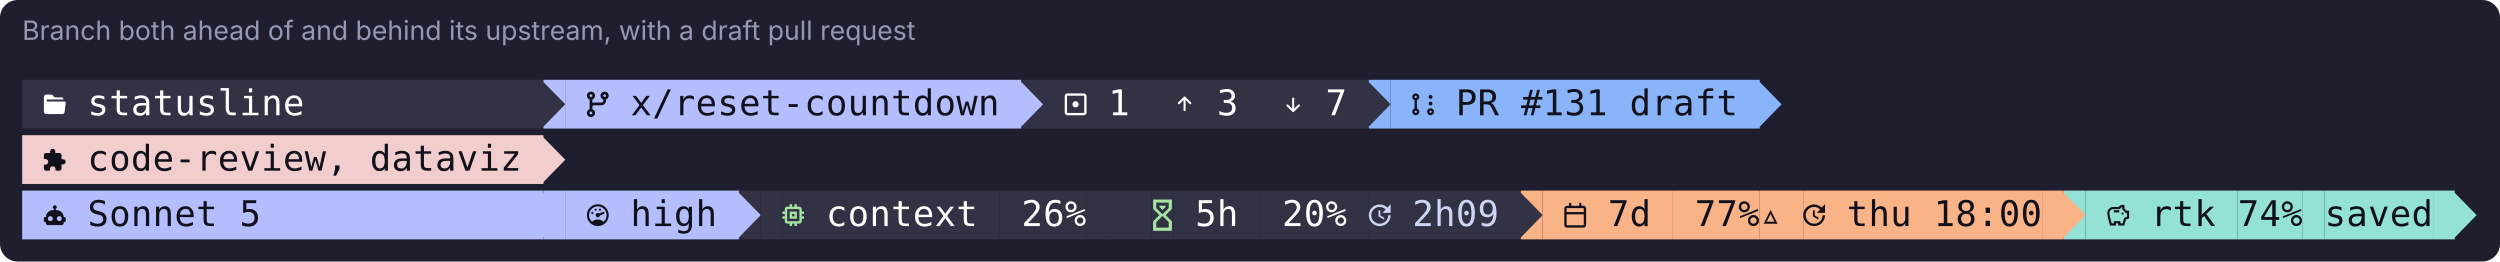
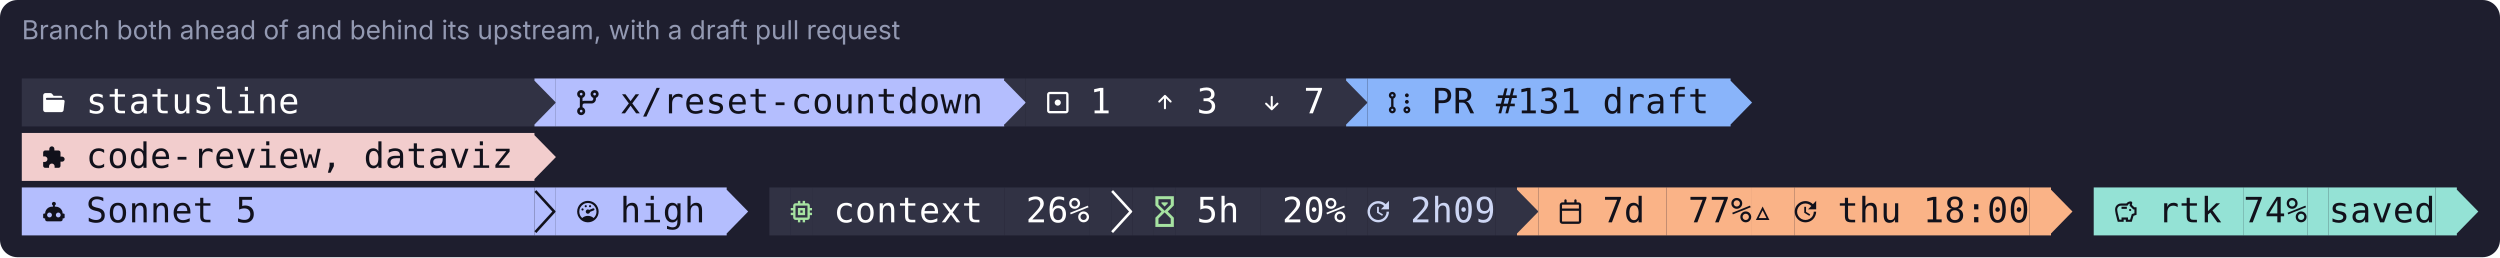
- <svg xmlns="http://www.w3.org/2000/svg" width="1128" height="118" viewBox="0 0 1128 118" role="img" aria-label="Branch both ahead of and behind its upstream, with a draft pull request">
-   <rect width="1128" height="118" rx="8" fill="#1e1e2e" />
+ <svg xmlns="http://www.w3.org/2000/svg" width="1147" height="118" viewBox="0 0 1147 118" role="img" aria-label="Branch both ahead of and behind its upstream, with a draft pull request">
+   <rect width="1147" height="118" rx="8" fill="#1e1e2e" />
  <text x="10" y="18" font-family="-apple-system,Segoe UI,system-ui,sans-serif" font-size="12" fill="#9399b2">Branch both ahead of and behind its upstream, with a draft pull request</text>
  <rect x="10.00" y="36" width="235.20" height="22" fill="rgb(49,50,68)" />
  <path d="M133 1134H400Q466 1134 507 1080L576 989Q582 981 591 981H991Q1022 981 1045 959Q1068 936 1067 905V867H210Q187 867 170.0 850.0Q153 833 153 810Q153 786 170.0 769.0Q187 752 210 752H1123Q1154 752 1177 730Q1200 707 1199 676Q1199 670 1199 667L1144 200Q1144 144 1105.0 105.0Q1066 66 1010 66H133Q78 66 39.0 105.0Q0 144 0 200V1000Q0 1056 39.0 1095.0Q78 1134 133 1134Z" fill="rgb(255,255,255)" transform="translate(19.80 52.00) scale(0.00821 -0.00821)" />
  <text x="44.30" y="52" text-anchor="middle" font-family="ui-monospace,SFMono-Regular,Menlo,Consolas,monospace" font-size="16" fill="rgb(255,255,255)">s</text>
  <text x="54.10" y="52" text-anchor="middle" font-family="ui-monospace,SFMono-Regular,Menlo,Consolas,monospace" font-size="16" fill="rgb(255,255,255)">t</text>
  <text x="63.90" y="52" text-anchor="middle" font-family="ui-monospace,SFMono-Regular,Menlo,Consolas,monospace" font-size="16" fill="rgb(255,255,255)">a</text>
  <text x="73.70" y="52" text-anchor="middle" font-family="ui-monospace,SFMono-Regular,Menlo,Consolas,monospace" font-size="16" fill="rgb(255,255,255)">t</text>
  <text x="83.50" y="52" text-anchor="middle" font-family="ui-monospace,SFMono-Regular,Menlo,Consolas,monospace" font-size="16" fill="rgb(255,255,255)">u</text>
  <text x="93.30" y="52" text-anchor="middle" font-family="ui-monospace,SFMono-Regular,Menlo,Consolas,monospace" font-size="16" fill="rgb(255,255,255)">s</text>
  <text x="103.10" y="52" text-anchor="middle" font-family="ui-monospace,SFMono-Regular,Menlo,Consolas,monospace" font-size="16" fill="rgb(255,255,255)">l</text>
  <text x="112.90" y="52" text-anchor="middle" font-family="ui-monospace,SFMono-Regular,Menlo,Consolas,monospace" font-size="16" fill="rgb(255,255,255)">i</text>
  <text x="122.70" y="52" text-anchor="middle" font-family="ui-monospace,SFMono-Regular,Menlo,Consolas,monospace" font-size="16" fill="rgb(255,255,255)">n</text>
  <text x="132.50" y="52" text-anchor="middle" font-family="ui-monospace,SFMono-Regular,Menlo,Consolas,monospace" font-size="16" fill="rgb(255,255,255)">e</text>
  <rect x="245.20" y="36" width="9.80" height="22" fill="rgb(180,190,254)" />
  <path d="M-72 1812H13L1200 602L13 -612H-72Z" fill="rgb(49,50,68)" transform="translate(245.20 52.00) scale(0.00821 -0.00821)" />
  <rect x="255.00" y="36" width="205.80" height="22" fill="rgb(180,190,254)" />
  <path d="M750 1076Q750 1168 816.0 1234.0Q882 1300 975.0 1300.0Q1068 1300 1134.0 1234.0Q1200 1168 1200 1076Q1200 1004 1158 944Q1116 886 1049 864V800Q1049 698 976 624Q903 550 800 550H400Q359 550 329 522Q299 492 300 450V338Q366 314 408.0 256.0Q450 198 450 126Q450 32 384.0 -34.0Q318 -100 225 -100Q132 -100 66 -34Q0 32 0 126Q0 198 42.0 256.0Q84 314 150 338V864Q84 888 42.0 946.0Q0 1004 0 1076Q0 1168 66.0 1234.0Q132 1300 225.0 1300.0Q318 1300 384.0 1234.0Q450 1168 450 1076Q450 1004 408.0 946.0Q366 888 300 864V680Q348 700 400 700H800Q841 700 871.0 730.0Q901 760 900 800V864Q834 888 792.0 946.0Q750 1004 750 1076ZM225 1000Q255 1000 277.0 1022.0Q299 1044 300 1076Q300 1106 278.0 1128.0Q256 1150 225.0 1150.0Q194 1150 172.0 1128.0Q150 1106 150.0 1075.0Q150 1044 172.0 1022.0Q194 1000 225 1000ZM975 1000Q1005 1000 1027.0 1022.0Q1049 1044 1049.0 1075.0Q1049 1106 1028 1128Q1006 1150 975.0 1150.0Q944 1150 922.0 1128.0Q900 1106 900.0 1075.0Q900 1044 922.0 1022.0Q944 1000 975 1000ZM225 50Q255 50 277 72Q299 94 300 126Q300 156 278.0 178.0Q256 200 225.0 200.0Q194 200 172.0 178.0Q150 156 150.0 125.0Q150 94 172.0 72.0Q194 50 225 50Z" fill="rgb(17,17,27)" transform="translate(264.80 52.00) scale(0.00821 -0.00821)" />
  <text x="289.30" y="52" text-anchor="middle" font-family="ui-monospace,SFMono-Regular,Menlo,Consolas,monospace" font-size="16" fill="rgb(17,17,27)">x</text>
  <text x="299.10" y="52" text-anchor="middle" font-family="ui-monospace,SFMono-Regular,Menlo,Consolas,monospace" font-size="16" fill="rgb(17,17,27)">/</text>
  <text x="308.90" y="52" text-anchor="middle" font-family="ui-monospace,SFMono-Regular,Menlo,Consolas,monospace" font-size="16" fill="rgb(17,17,27)">r</text>
  <text x="318.70" y="52" text-anchor="middle" font-family="ui-monospace,SFMono-Regular,Menlo,Consolas,monospace" font-size="16" fill="rgb(17,17,27)">e</text>
  <text x="328.50" y="52" text-anchor="middle" font-family="ui-monospace,SFMono-Regular,Menlo,Consolas,monospace" font-size="16" fill="rgb(17,17,27)">s</text>
  <text x="338.30" y="52" text-anchor="middle" font-family="ui-monospace,SFMono-Regular,Menlo,Consolas,monospace" font-size="16" fill="rgb(17,17,27)">e</text>
  <text x="348.10" y="52" text-anchor="middle" font-family="ui-monospace,SFMono-Regular,Menlo,Consolas,monospace" font-size="16" fill="rgb(17,17,27)">t</text>
  <text x="357.90" y="52" text-anchor="middle" font-family="ui-monospace,SFMono-Regular,Menlo,Consolas,monospace" font-size="16" fill="rgb(17,17,27)">-</text>
  <text x="367.70" y="52" text-anchor="middle" font-family="ui-monospace,SFMono-Regular,Menlo,Consolas,monospace" font-size="16" fill="rgb(17,17,27)">c</text>
  <text x="377.50" y="52" text-anchor="middle" font-family="ui-monospace,SFMono-Regular,Menlo,Consolas,monospace" font-size="16" fill="rgb(17,17,27)">o</text>
  <text x="387.30" y="52" text-anchor="middle" font-family="ui-monospace,SFMono-Regular,Menlo,Consolas,monospace" font-size="16" fill="rgb(17,17,27)">u</text>
  <text x="397.10" y="52" text-anchor="middle" font-family="ui-monospace,SFMono-Regular,Menlo,Consolas,monospace" font-size="16" fill="rgb(17,17,27)">n</text>
  <text x="406.90" y="52" text-anchor="middle" font-family="ui-monospace,SFMono-Regular,Menlo,Consolas,monospace" font-size="16" fill="rgb(17,17,27)">t</text>
  <text x="416.70" y="52" text-anchor="middle" font-family="ui-monospace,SFMono-Regular,Menlo,Consolas,monospace" font-size="16" fill="rgb(17,17,27)">d</text>
  <text x="426.50" y="52" text-anchor="middle" font-family="ui-monospace,SFMono-Regular,Menlo,Consolas,monospace" font-size="16" fill="rgb(17,17,27)">o</text>
  <text x="436.30" y="52" text-anchor="middle" font-family="ui-monospace,SFMono-Regular,Menlo,Consolas,monospace" font-size="16" fill="rgb(17,17,27)">w</text>
  <text x="446.10" y="52" text-anchor="middle" font-family="ui-monospace,SFMono-Regular,Menlo,Consolas,monospace" font-size="16" fill="rgb(17,17,27)">n</text>
  <rect x="460.80" y="36" width="9.80" height="22" fill="rgb(49,50,68)" />
  <path d="M-72 1812H13L1200 602L13 -612H-72Z" fill="rgb(180,190,254)" transform="translate(460.80 52.00) scale(0.00821 -0.00821)" />
  <rect x="470.60" y="36" width="147.00" height="22" fill="rgb(49,50,68)" />
  <path d="M1050 1200Q1112 1200 1156 1157Q1200 1113 1200 1050V150Q1200 87 1156 44Q1112 0 1050 0H150Q88 0 44.0 44.0Q0 88 0 150V1050Q0 1113 44.0 1157.0Q88 1201 150 1200ZM150 1072Q142 1072 134 1065Q128 1059 128 1050V150Q128 141 134.0 135.0Q140 129 150 129H1050Q1058 129 1066 135Q1070 141 1070 150V1050Q1070 1059 1066 1065Q1060 1071 1050 1072ZM600 429H596Q524 429 474.0 479.0Q424 529 424.0 600.0Q424 671 474.0 721.0Q524 771 596 771H600Q670 770 719.0 720.0Q768 670 768.0 600.0Q768 530 719.0 480.0Q670 430 600 429Z" fill="rgb(255,255,255)" transform="translate(480.40 52.00) scale(0.00821 -0.00821)" />
  <text x="504.90" y="52" text-anchor="middle" font-family="ui-monospace,SFMono-Regular,Menlo,Consolas,monospace" font-size="16" fill="rgb(255,255,255)">1</text>
  <path d="M260 616Q244 634 244 656Q244 680 260 696L580 1016Q596 1032 618 1032Q642 1032 658 1016L978 696Q992 680 992 658Q992 634 976 618Q960 602 936 602Q914 602 898 616L676 840V282Q676 258 658 242Q642 226 619.0 226.0Q596 226 580 242Q562 258 562 282V840L340 616Q324 600 300.0 600.0Q276 600 260 616Z" fill="rgb(255,255,255)" transform="translate(529.40 52.00) scale(0.00821 -0.00821)" />
  <text x="553.90" y="52" text-anchor="middle" font-family="ui-monospace,SFMono-Regular,Menlo,Consolas,monospace" font-size="16" fill="rgb(255,255,255)">3</text>
  <path d="M994 544Q994 520 978 504L658 186Q642 168 618 170Q596 170 580 186L260 504Q246 522 246 542Q246 566 262 582Q278 598 302 598Q324 598 340 584L562 362V920Q562 942 580 958Q596 976 618 976Q642 976 659.0 959.0Q676 942 676 920V362L898 584Q914 600 937.0 600.0Q960 600 977.0 583.0Q994 566 994 544Z" fill="rgb(255,255,255)" transform="translate(578.40 52.00) scale(0.00821 -0.00821)" />
  <text x="602.90" y="52" text-anchor="middle" font-family="ui-monospace,SFMono-Regular,Menlo,Consolas,monospace" font-size="16" fill="rgb(255,255,255)">7</text>
  <rect x="617.60" y="36" width="9.80" height="22" fill="rgb(137,180,250)" />
  <path d="M-72 1812H13L1200 602L13 -612H-72Z" fill="rgb(49,50,68)" transform="translate(617.60 52.00) scale(0.00821 -0.00821)" />
  <rect x="627.40" y="36" width="166.60" height="22" fill="rgb(137,180,250)" />
  <path d="M331 1144Q387 1087 387 1008Q387 946 351.0 896.0Q315 846 259 826V375Q315 355 351.0 305.0Q387 255 387 193Q387 114 330.0 57.0Q273 0 193 0Q115 0 58.0 57.0Q1 114 1 193Q1 255 37.0 305.0Q73 355 129 375V826Q73 846 37 896Q1 946 1 1007Q1 1086 57 1144Q115 1200 194.0 1200.0Q273 1200 331 1144ZM871 57Q815 114 815 193Q815 272 871 329Q929 386 1009 386Q1087 386 1144.0 329.0Q1201 272 1201 193Q1201 114 1145 57Q1087 0 1008.0 0.0Q929 0 871 57ZM193 943Q221 943 240.0 962.0Q259 981 259 1008Q259 1034 240.0 1053.0Q221 1072 194.0 1072.0Q167 1072 149 1053Q129 1035 129.0 1008.0Q129 981 148.0 962.0Q167 943 193 943ZM149 239Q129 220 129.0 193.0Q129 166 148.0 147.0Q167 128 193 129Q221 129 239 147Q259 166 259 193Q259 219 240.0 238.0Q221 257 194.0 257.0Q167 257 149 239ZM943 193Q943 166 962.0 147.0Q981 128 1009 129Q1035 129 1053 147Q1071 166 1071.0 193.0Q1071 220 1053 239Q1035 257 1008.0 257.0Q981 257 962.0 238.0Q943 219 943 193ZM1009 536Q965 536 933 567Q901 599 901.0 643.0Q901 687 933 719Q963 750 1009 750Q1053 750 1083 719Q1115 687 1115.0 643.0Q1115 599 1084.0 567.0Q1053 535 1009 536ZM933 932Q901 964 901.0 1008.0Q901 1052 932.0 1083.0Q963 1114 1009 1115Q1053 1115 1083 1083Q1115 1052 1115.0 1008.0Q1115 964 1084.0 932.0Q1053 900 1009.0 900.0Q965 900 933 932Z" fill="rgb(17,17,27)" transform="translate(637.20 52.00) scale(0.00821 -0.00821)" />
  <text x="661.70" y="52" text-anchor="middle" font-family="ui-monospace,SFMono-Regular,Menlo,Consolas,monospace" font-size="16" fill="rgb(17,17,27)">P</text>
  <text x="671.50" y="52" text-anchor="middle" font-family="ui-monospace,SFMono-Regular,Menlo,Consolas,monospace" font-size="16" fill="rgb(17,17,27)">R</text>
  <text x="691.10" y="52" text-anchor="middle" font-family="ui-monospace,SFMono-Regular,Menlo,Consolas,monospace" font-size="16" fill="rgb(17,17,27)">#</text>
  <text x="700.90" y="52" text-anchor="middle" font-family="ui-monospace,SFMono-Regular,Menlo,Consolas,monospace" font-size="16" fill="rgb(17,17,27)">1</text>
  <text x="710.70" y="52" text-anchor="middle" font-family="ui-monospace,SFMono-Regular,Menlo,Consolas,monospace" font-size="16" fill="rgb(17,17,27)">3</text>
  <text x="720.50" y="52" text-anchor="middle" font-family="ui-monospace,SFMono-Regular,Menlo,Consolas,monospace" font-size="16" fill="rgb(17,17,27)">1</text>
  <text x="740.10" y="52" text-anchor="middle" font-family="ui-monospace,SFMono-Regular,Menlo,Consolas,monospace" font-size="16" fill="rgb(17,17,27)">d</text>
  <text x="749.90" y="52" text-anchor="middle" font-family="ui-monospace,SFMono-Regular,Menlo,Consolas,monospace" font-size="16" fill="rgb(17,17,27)">r</text>
  <text x="759.70" y="52" text-anchor="middle" font-family="ui-monospace,SFMono-Regular,Menlo,Consolas,monospace" font-size="16" fill="rgb(17,17,27)">a</text>
  <text x="769.50" y="52" text-anchor="middle" font-family="ui-monospace,SFMono-Regular,Menlo,Consolas,monospace" font-size="16" fill="rgb(17,17,27)">f</text>
  <text x="779.30" y="52" text-anchor="middle" font-family="ui-monospace,SFMono-Regular,Menlo,Consolas,monospace" font-size="16" fill="rgb(17,17,27)">t</text>
  <path d="M-72 1812H13L1200 602L13 -612H-72Z" fill="rgb(137,180,250)" transform="translate(794.00 52.00) scale(0.00821 -0.00821)" />
  <rect x="10.00" y="61" width="235.20" height="22" fill="rgb(242,205,205)" />
  <path d="M1055 626H969V857Q969 903 935.5 936.5Q902 970 857 970H627V1056Q627 1115 585.5 1157.5Q544 1200 485.0 1200.0Q426 1200 384.5 1157.0Q343 1114 343 1056V970H113Q67 970 33.5 936.5Q0 903 0 857V640H86Q150 640 194.5 594.5Q239 549 239.0 484.5Q239 420 194.5 374.5Q150 329 86 329H0V112Q0 66 33.5 33.0Q67 0 113 0H329V86Q329 150 375.0 194.0Q421 238 485.0 238.0Q549 238 594.5 194.0Q640 150 640 86V0H857Q903 0 936.0 33.5Q969 67 969 112V343H1055Q1114 343 1157.0 384.5Q1200 426 1200.0 484.5Q1200 543 1157.0 584.5Q1114 626 1055 626Z" fill="rgb(17,17,27)" transform="translate(19.80 77.00) scale(0.00821 -0.00821)" />
  <text x="44.30" y="77" text-anchor="middle" font-family="ui-monospace,SFMono-Regular,Menlo,Consolas,monospace" font-size="16" fill="rgb(17,17,27)">c</text>
  <text x="54.10" y="77" text-anchor="middle" font-family="ui-monospace,SFMono-Regular,Menlo,Consolas,monospace" font-size="16" fill="rgb(17,17,27)">o</text>
  <text x="63.90" y="77" text-anchor="middle" font-family="ui-monospace,SFMono-Regular,Menlo,Consolas,monospace" font-size="16" fill="rgb(17,17,27)">d</text>
  <text x="73.70" y="77" text-anchor="middle" font-family="ui-monospace,SFMono-Regular,Menlo,Consolas,monospace" font-size="16" fill="rgb(17,17,27)">e</text>
  <text x="83.50" y="77" text-anchor="middle" font-family="ui-monospace,SFMono-Regular,Menlo,Consolas,monospace" font-size="16" fill="rgb(17,17,27)">-</text>
  <text x="93.30" y="77" text-anchor="middle" font-family="ui-monospace,SFMono-Regular,Menlo,Consolas,monospace" font-size="16" fill="rgb(17,17,27)">r</text>
  <text x="103.10" y="77" text-anchor="middle" font-family="ui-monospace,SFMono-Regular,Menlo,Consolas,monospace" font-size="16" fill="rgb(17,17,27)">e</text>
  <text x="112.90" y="77" text-anchor="middle" font-family="ui-monospace,SFMono-Regular,Menlo,Consolas,monospace" font-size="16" fill="rgb(17,17,27)">v</text>
  <text x="122.70" y="77" text-anchor="middle" font-family="ui-monospace,SFMono-Regular,Menlo,Consolas,monospace" font-size="16" fill="rgb(17,17,27)">i</text>
  <text x="132.50" y="77" text-anchor="middle" font-family="ui-monospace,SFMono-Regular,Menlo,Consolas,monospace" font-size="16" fill="rgb(17,17,27)">e</text>
  <text x="142.30" y="77" text-anchor="middle" font-family="ui-monospace,SFMono-Regular,Menlo,Consolas,monospace" font-size="16" fill="rgb(17,17,27)">w</text>
  <text x="152.10" y="77" text-anchor="middle" font-family="ui-monospace,SFMono-Regular,Menlo,Consolas,monospace" font-size="16" fill="rgb(17,17,27)">,</text>
  <text x="171.70" y="77" text-anchor="middle" font-family="ui-monospace,SFMono-Regular,Menlo,Consolas,monospace" font-size="16" fill="rgb(17,17,27)">d</text>
  <text x="181.50" y="77" text-anchor="middle" font-family="ui-monospace,SFMono-Regular,Menlo,Consolas,monospace" font-size="16" fill="rgb(17,17,27)">a</text>
  <text x="191.30" y="77" text-anchor="middle" font-family="ui-monospace,SFMono-Regular,Menlo,Consolas,monospace" font-size="16" fill="rgb(17,17,27)">t</text>
  <text x="201.10" y="77" text-anchor="middle" font-family="ui-monospace,SFMono-Regular,Menlo,Consolas,monospace" font-size="16" fill="rgb(17,17,27)">a</text>
  <text x="210.90" y="77" text-anchor="middle" font-family="ui-monospace,SFMono-Regular,Menlo,Consolas,monospace" font-size="16" fill="rgb(17,17,27)">v</text>
  <text x="220.70" y="77" text-anchor="middle" font-family="ui-monospace,SFMono-Regular,Menlo,Consolas,monospace" font-size="16" fill="rgb(17,17,27)">i</text>
  <text x="230.50" y="77" text-anchor="middle" font-family="ui-monospace,SFMono-Regular,Menlo,Consolas,monospace" font-size="16" fill="rgb(17,17,27)">z</text>
  <path d="M-72 1812H13L1200 602L13 -612H-72Z" fill="rgb(242,205,205)" transform="translate(245.20 77.00) scale(0.00821 -0.00821)" />
  <rect x="10.00" y="86" width="235.20" height="22" fill="rgb(180,190,254)" />
  <path d="M600 1144Q646 1144 678.0 1112.0Q710 1080 710 1037Q710 1006 694.0 980.5Q678 955 654 943V874H710Q812 874 900.0 821.5Q988 769 1039.0 682.0Q1090 595 1090 490H1144Q1166 490 1183.0 475.0Q1200 460 1200 437V274Q1200 251 1183.0 235.5Q1166 220 1144 220H1090V164Q1090 120 1058.0 88.0Q1026 56 980 56H220Q174 56 142.0 88.0Q110 120 110 164V220H56Q34 220 17.0 235.0Q0 250 0 274V437Q0 460 16.0 475.0Q32 490 56 490H110Q110 595 161.0 682.0Q212 769 300.0 821.5Q388 874 490 874H546V943Q522 956 506.0 981.0Q490 1006 490 1037Q490 1081 522.0 1112.5Q554 1144 600 1144ZM354 546Q298 546 259.0 505.5Q220 465 220.0 409.0Q220 353 259.0 313.5Q298 274 354.0 274.0Q410 274 450.0 313.5Q490 353 490.0 409.0Q490 465 450.0 505.5Q410 546 354 546ZM846 546Q790 546 750.0 505.5Q710 465 710.0 409.0Q710 353 749.0 313.5Q788 274 844.0 274.0Q900 274 940.0 313.5Q980 353 980.0 409.0Q980 465 941.0 505.5Q902 546 846 546Z" fill="rgb(17,17,27)" transform="translate(19.80 102.00) scale(0.00821 -0.00821)" />
  <text x="44.30" y="102" text-anchor="middle" font-family="ui-monospace,SFMono-Regular,Menlo,Consolas,monospace" font-size="16" fill="rgb(17,17,27)">S</text>
  <text x="54.10" y="102" text-anchor="middle" font-family="ui-monospace,SFMono-Regular,Menlo,Consolas,monospace" font-size="16" fill="rgb(17,17,27)">o</text>
  <text x="63.90" y="102" text-anchor="middle" font-family="ui-monospace,SFMono-Regular,Menlo,Consolas,monospace" font-size="16" fill="rgb(17,17,27)">n</text>
  <text x="73.70" y="102" text-anchor="middle" font-family="ui-monospace,SFMono-Regular,Menlo,Consolas,monospace" font-size="16" fill="rgb(17,17,27)">n</text>
  <text x="83.50" y="102" text-anchor="middle" font-family="ui-monospace,SFMono-Regular,Menlo,Consolas,monospace" font-size="16" fill="rgb(17,17,27)">e</text>
  <text x="93.30" y="102" text-anchor="middle" font-family="ui-monospace,SFMono-Regular,Menlo,Consolas,monospace" font-size="16" fill="rgb(17,17,27)">t</text>
  <text x="112.90" y="102" text-anchor="middle" font-family="ui-monospace,SFMono-Regular,Menlo,Consolas,monospace" font-size="16" fill="rgb(17,17,27)">5</text>
  <rect x="245.20" y="86" width="9.80" height="22" fill="rgb(180,190,254)" />
-   <path d="M-72 1812H13L1200 602L13 -612H-72Z" fill="rgb(180,190,254)" transform="translate(245.20 102.00) scale(0.00821 -0.00821)" />
+   <path d="M0 1700 104 1800 1199 602 104 -600 0 -496 1000 602Z" fill="rgb(17,17,27)" transform="translate(245.20 102.00) scale(0.00821 -0.00821)" />
  <rect x="255.00" y="86" width="78.40" height="22" fill="rgb(180,190,254)" />
  <path d="M600 1200Q482 1200 370.5 1155.0Q259 1110 174.5 1025.5Q90 941 45.0 829.5Q0 718 0.0 599.5Q0 481 45.0 370.0Q90 259 174.5 174.5Q259 90 370.5 45.0Q482 0 600.0 0.0Q718 0 829.5 45.0Q941 90 1025.0 174.5Q1109 259 1154.5 370.0Q1200 481 1200.0 599.5Q1200 718 1154.5 829.5Q1109 941 1025.0 1025.5Q941 1110 829.5 1155.0Q718 1200 600 1200ZM600 1082Q729 1082 840.5 1017.0Q952 952 1016.5 840.5Q1081 729 1081 600Q1081 493 1039.0 400.0Q997 307 918 240Q856 299 773.0 330.0Q690 361 600 361Q420 361 282 240Q203 307 161.0 400.0Q119 493 119 600Q119 729 183.5 840.5Q248 952 359.5 1017.0Q471 1082 600 1082ZM479 961Q454 961 437.0 944.0Q420 927 420.0 901.5Q420 876 437.0 858.0Q454 840 479.5 840.0Q505 840 523.0 858.0Q541 876 541.0 901.5Q541 927 522.5 944.0Q504 961 479 961ZM721 961Q696 961 677.5 944.0Q659 927 659.0 901.5Q659 876 677.0 858.0Q695 840 720.5 840.0Q746 840 763.0 858.0Q780 876 780.0 901.5Q780 927 763.0 944.0Q746 961 721 961ZM907 783Q899 783 885 780L673 693Q648 713 615.5 718.5Q583 724 555 710Q510 693 490.5 646.5Q471 600 489.0 555.0Q507 510 553.5 490.0Q600 470 645 490Q676 501 695.5 526.5Q715 552 721 583L930 668Q952 676 962.0 700.0Q972 724 963 746Q955 763 939.5 773.0Q924 783 907 783ZM298 780Q273 780 256.5 763.0Q240 746 240.0 721.0Q240 696 256.5 677.5Q273 659 298.5 659.0Q324 659 342.0 677.5Q360 696 360.0 721.0Q360 746 341.5 763.0Q323 780 298 780Z" fill="rgb(17,17,27)" transform="translate(264.80 102.00) scale(0.00821 -0.00821)" />
  <text x="289.30" y="102" text-anchor="middle" font-family="ui-monospace,SFMono-Regular,Menlo,Consolas,monospace" font-size="16" fill="rgb(17,17,27)">h</text>
  <text x="299.10" y="102" text-anchor="middle" font-family="ui-monospace,SFMono-Regular,Menlo,Consolas,monospace" font-size="16" fill="rgb(17,17,27)">i</text>
  <text x="308.90" y="102" text-anchor="middle" font-family="ui-monospace,SFMono-Regular,Menlo,Consolas,monospace" font-size="16" fill="rgb(17,17,27)">g</text>
  <text x="318.70" y="102" text-anchor="middle" font-family="ui-monospace,SFMono-Regular,Menlo,Consolas,monospace" font-size="16" fill="rgb(17,17,27)">h</text>
-   <rect x="333.40" y="86" width="9.80" height="22" fill="rgb(49,50,68)" />
  <path d="M-72 1812H13L1200 602L13 -612H-72Z" fill="rgb(180,190,254)" transform="translate(333.40 102.00) scale(0.00821 -0.00821)" />
-   <rect x="343.20" y="86" width="9.80" height="22" fill="rgb(49,50,68)" />
  <rect x="353.00" y="86" width="9.80" height="22" fill="rgb(49,50,68)" />
-   <path d="M935 266H265V935H935ZM1200 666V800H1065V935Q1065 988 1026.0 1027.0Q987 1066 935 1066H800Q800 1065 800 1200H665V1066H534Q534 1065 534 1200H400V1066H265Q212 1066 173.5 1027.0Q135 988 135 935V800H0V666H135V534H0Q0 535 0 401H135V266Q135 213 174.0 174.0Q213 135 265 135H400V0H534V135H665V0H800V135H935Q988 135 1026.5 174.0Q1065 213 1065 266V401H1200V534H1065V666ZM665 534H534V666H665ZM800 800H400Q400 801 400 401H800Z" fill="rgb(166,227,161)" transform="translate(353.00 102.00) scale(0.00821 -0.00821)" />
-   <rect x="362.80" y="86" width="88.20" height="22" fill="rgb(49,50,68)" />
-   <text x="377.50" y="102" text-anchor="middle" font-family="ui-monospace,SFMono-Regular,Menlo,Consolas,monospace" font-size="16" fill="rgb(255,255,255)">c</text>
-   <text x="387.30" y="102" text-anchor="middle" font-family="ui-monospace,SFMono-Regular,Menlo,Consolas,monospace" font-size="16" fill="rgb(255,255,255)">o</text>
-   <text x="397.10" y="102" text-anchor="middle" font-family="ui-monospace,SFMono-Regular,Menlo,Consolas,monospace" font-size="16" fill="rgb(255,255,255)">n</text>
-   <text x="406.90" y="102" text-anchor="middle" font-family="ui-monospace,SFMono-Regular,Menlo,Consolas,monospace" font-size="16" fill="rgb(255,255,255)">t</text>
-   <text x="416.70" y="102" text-anchor="middle" font-family="ui-monospace,SFMono-Regular,Menlo,Consolas,monospace" font-size="16" fill="rgb(255,255,255)">e</text>
-   <text x="426.50" y="102" text-anchor="middle" font-family="ui-monospace,SFMono-Regular,Menlo,Consolas,monospace" font-size="16" fill="rgb(255,255,255)">x</text>
-   <text x="436.30" y="102" text-anchor="middle" font-family="ui-monospace,SFMono-Regular,Menlo,Consolas,monospace" font-size="16" fill="rgb(255,255,255)">t</text>
-   <rect x="451.00" y="86" width="39.20" height="22" fill="rgb(49,50,68)" />
-   <text x="465.70" y="102" text-anchor="middle" font-family="ui-monospace,SFMono-Regular,Menlo,Consolas,monospace" font-size="16" fill="rgb(255,255,255)">2</text>
-   <text x="475.50" y="102" text-anchor="middle" font-family="ui-monospace,SFMono-Regular,Menlo,Consolas,monospace" font-size="16" fill="rgb(255,255,255)">6</text>
-   <text x="485.30" y="102" text-anchor="middle" font-family="ui-monospace,SFMono-Regular,Menlo,Consolas,monospace" font-size="16" fill="rgb(255,255,255)">%</text>
-   <rect x="490.20" y="86" width="9.80" height="22" fill="rgb(49,50,68)" />
+   <rect x="362.80" y="86" width="9.80" height="22" fill="rgb(49,50,68)" />
+   <path d="M935 266H265V935H935ZM1200 666V800H1065V935Q1065 988 1026.0 1027.0Q987 1066 935 1066H800Q800 1065 800 1200H665V1066H534Q534 1065 534 1200H400V1066H265Q212 1066 173.5 1027.0Q135 988 135 935V800H0V666H135V534H0Q0 535 0 401H135V266Q135 213 174.0 174.0Q213 135 265 135H400V0H534V135H665V0H800V135H935Q988 135 1026.5 174.0Q1065 213 1065 266V401H1200V534H1065V666ZM665 534H534V666H665ZM800 800H400Q400 801 400 401H800Z" fill="rgb(166,227,161)" transform="translate(362.80 102.00) scale(0.00821 -0.00821)" />
+   <rect x="372.60" y="86" width="88.20" height="22" fill="rgb(49,50,68)" />
+   <text x="387.30" y="102" text-anchor="middle" font-family="ui-monospace,SFMono-Regular,Menlo,Consolas,monospace" font-size="16" fill="rgb(255,255,255)">c</text>
+   <text x="397.10" y="102" text-anchor="middle" font-family="ui-monospace,SFMono-Regular,Menlo,Consolas,monospace" font-size="16" fill="rgb(255,255,255)">o</text>
+   <text x="406.90" y="102" text-anchor="middle" font-family="ui-monospace,SFMono-Regular,Menlo,Consolas,monospace" font-size="16" fill="rgb(255,255,255)">n</text>
+   <text x="416.70" y="102" text-anchor="middle" font-family="ui-monospace,SFMono-Regular,Menlo,Consolas,monospace" font-size="16" fill="rgb(255,255,255)">t</text>
+   <text x="426.50" y="102" text-anchor="middle" font-family="ui-monospace,SFMono-Regular,Menlo,Consolas,monospace" font-size="16" fill="rgb(255,255,255)">e</text>
+   <text x="436.30" y="102" text-anchor="middle" font-family="ui-monospace,SFMono-Regular,Menlo,Consolas,monospace" font-size="16" fill="rgb(255,255,255)">x</text>
+   <text x="446.10" y="102" text-anchor="middle" font-family="ui-monospace,SFMono-Regular,Menlo,Consolas,monospace" font-size="16" fill="rgb(255,255,255)">t</text>
+   <rect x="460.80" y="86" width="39.20" height="22" fill="rgb(49,50,68)" />
+   <text x="475.50" y="102" text-anchor="middle" font-family="ui-monospace,SFMono-Regular,Menlo,Consolas,monospace" font-size="16" fill="rgb(255,255,255)">2</text>
+   <text x="485.30" y="102" text-anchor="middle" font-family="ui-monospace,SFMono-Regular,Menlo,Consolas,monospace" font-size="16" fill="rgb(255,255,255)">6</text>
+   <text x="495.10" y="102" text-anchor="middle" font-family="ui-monospace,SFMono-Regular,Menlo,Consolas,monospace" font-size="16" fill="rgb(255,255,255)">%</text>
  <rect x="500.00" y="86" width="9.80" height="22" fill="rgb(49,50,68)" />
-   <path d="M-72 1812H13L1200 602L13 -612H-72Z" fill="rgb(49,50,68)" transform="translate(500.00 102.00) scale(0.00821 -0.00821)" />
  <rect x="509.80" y="86" width="9.80" height="22" fill="rgb(49,50,68)" />
+   <path d="M0 1700 104 1800 1199 602 104 -600 0 -496 1000 602Z" fill="rgb(255,255,255)" transform="translate(509.80 102.00) scale(0.00821 -0.00821)" />
  <rect x="519.60" y="86" width="9.80" height="22" fill="rgb(49,50,68)" />
-   <path d="M84 1459H1116V943L774 600Q772 600 1116 258V-259H84V258L426 600Q428 600 84 943ZM942 214 600 556 256 214V-89H942ZM600 645 942 988V1291H256V988ZM426 1117H774V1053L600 879L426 1053Z" fill="rgb(166,227,161)" transform="translate(519.60 102.00) scale(0.00821 -0.00821)" />
-   <rect x="529.40" y="86" width="39.20" height="22" fill="rgb(49,50,68)" />
-   <text x="544.10" y="102" text-anchor="middle" font-family="ui-monospace,SFMono-Regular,Menlo,Consolas,monospace" font-size="16" fill="rgb(255,255,255)">5</text>
-   <text x="553.90" y="102" text-anchor="middle" font-family="ui-monospace,SFMono-Regular,Menlo,Consolas,monospace" font-size="16" fill="rgb(255,255,255)">h</text>
-   <rect x="568.60" y="86" width="39.20" height="22" fill="rgb(49,50,68)" />
-   <text x="583.30" y="102" text-anchor="middle" font-family="ui-monospace,SFMono-Regular,Menlo,Consolas,monospace" font-size="16" fill="rgb(255,255,255)">2</text>
-   <text x="593.10" y="102" text-anchor="middle" font-family="ui-monospace,SFMono-Regular,Menlo,Consolas,monospace" font-size="16" fill="rgb(255,255,255)">0</text>
-   <text x="602.90" y="102" text-anchor="middle" font-family="ui-monospace,SFMono-Regular,Menlo,Consolas,monospace" font-size="16" fill="rgb(255,255,255)">%</text>
-   <rect x="607.80" y="86" width="9.80" height="22" fill="rgb(49,50,68)" />
-   <rect x="617.60" y="86" width="58.80" height="22" fill="rgb(49,50,68)" />
-   <path d="M1201 725H748L932 912Q842 1002 721.5 1035.5Q601 1069 482.5 1039.0Q364 1009 273.0 920.0Q182 831 150.5 712.5Q119 594 150.5 475.0Q182 356 273.0 266.5Q364 177 482.5 146.0Q601 115 721.0 146.0Q841 177 932 265Q1067 403 1066 594H1201Q1201 488 1157 378Q1110 256 1026 174Q910 58 755.5 19.0Q601 -20 446.5 19.0Q292 58 178.0 172.5Q64 287 23.0 440.5Q-18 594 21.0 747.0Q60 900 176.0 1012.5Q292 1125 445.0 1166.0Q598 1207 751.0 1166.0Q904 1125 1019 1013L1201 1200ZM635 866V584L867 443L820 362L535 534V866Z" fill="rgb(205,214,244)" transform="translate(617.60 102.00) scale(0.00821 -0.00821)" />
-   <text x="642.10" y="102" text-anchor="middle" font-family="ui-monospace,SFMono-Regular,Menlo,Consolas,monospace" font-size="16" fill="rgb(205,214,244)">2</text>
-   <text x="651.90" y="102" text-anchor="middle" font-family="ui-monospace,SFMono-Regular,Menlo,Consolas,monospace" font-size="16" fill="rgb(205,214,244)">h</text>
-   <text x="661.70" y="102" text-anchor="middle" font-family="ui-monospace,SFMono-Regular,Menlo,Consolas,monospace" font-size="16" fill="rgb(205,214,244)">0</text>
-   <text x="671.50" y="102" text-anchor="middle" font-family="ui-monospace,SFMono-Regular,Menlo,Consolas,monospace" font-size="16" fill="rgb(205,214,244)">9</text>
-   <rect x="676.40" y="86" width="9.80" height="22" fill="rgb(49,50,68)" />
-   <rect x="686.20" y="86" width="9.80" height="22" fill="rgb(250,179,135)" />
-   <path d="M-72 1812H13L1200 602L13 -612H-72Z" fill="rgb(49,50,68)" transform="translate(686.20 102.00) scale(0.00821 -0.00821)" />
-   <rect x="696.00" y="86" width="58.80" height="22" fill="rgb(250,179,135)" />
-   <path d="M387 1222V1115H815V1222Q815 1249 835 1267Q853 1286 879.0 1286.0Q905 1286 924.0 1267.0Q943 1248 943 1222V1115H1051Q1113 1115 1157.0 1071.0Q1201 1027 1201 965V64Q1201 1 1157 -42Q1113 -86 1051 -85H151Q89 -85 45 -42Q1 2 1 64V965Q1 1028 45 1071Q89 1115 151 1115H259V1222Q259 1249 277 1267Q297 1286 323.0 1286.0Q349 1286 368.0 1267.0Q387 1248 387 1222ZM129 643V64Q129 55 135.0 49.0Q141 43 151 43H1051Q1059 43 1067 49Q1071 55 1071 64V643ZM1051 986H151Q143 986 135 980Q129 974 129 965V771H1071V965Q1071 974 1067 980Q1059 986 1051 986Z" fill="rgb(17,17,27)" transform="translate(705.80 102.00) scale(0.00821 -0.00821)" />
-   <text x="730.30" y="102" text-anchor="middle" font-family="ui-monospace,SFMono-Regular,Menlo,Consolas,monospace" font-size="16" fill="rgb(17,17,27)">7</text>
-   <text x="740.10" y="102" text-anchor="middle" font-family="ui-monospace,SFMono-Regular,Menlo,Consolas,monospace" font-size="16" fill="rgb(17,17,27)">d</text>
-   <rect x="754.80" y="86" width="39.20" height="22" fill="rgb(250,179,135)" />
-   <text x="769.50" y="102" text-anchor="middle" font-family="ui-monospace,SFMono-Regular,Menlo,Consolas,monospace" font-size="16" fill="rgb(17,17,27)">7</text>
+   <rect x="529.40" y="86" width="9.80" height="22" fill="rgb(49,50,68)" />
+   <path d="M84 1459H1116V943L774 600Q772 600 1116 258V-259H84V258L426 600Q428 600 84 943ZM942 214 600 556 256 214V-89H942ZM600 645 942 988V1291H256V988ZM426 1117H774V1053L600 879L426 1053Z" fill="rgb(166,227,161)" transform="translate(529.40 102.00) scale(0.00821 -0.00821)" />
+   <rect x="539.20" y="86" width="39.20" height="22" fill="rgb(49,50,68)" />
+   <text x="553.90" y="102" text-anchor="middle" font-family="ui-monospace,SFMono-Regular,Menlo,Consolas,monospace" font-size="16" fill="rgb(255,255,255)">5</text>
+   <text x="563.70" y="102" text-anchor="middle" font-family="ui-monospace,SFMono-Regular,Menlo,Consolas,monospace" font-size="16" fill="rgb(255,255,255)">h</text>
+   <rect x="578.40" y="86" width="39.20" height="22" fill="rgb(49,50,68)" />
+   <text x="593.10" y="102" text-anchor="middle" font-family="ui-monospace,SFMono-Regular,Menlo,Consolas,monospace" font-size="16" fill="rgb(255,255,255)">2</text>
+   <text x="602.90" y="102" text-anchor="middle" font-family="ui-monospace,SFMono-Regular,Menlo,Consolas,monospace" font-size="16" fill="rgb(255,255,255)">0</text>
+   <text x="612.70" y="102" text-anchor="middle" font-family="ui-monospace,SFMono-Regular,Menlo,Consolas,monospace" font-size="16" fill="rgb(255,255,255)">%</text>
+   <rect x="617.60" y="86" width="9.80" height="22" fill="rgb(49,50,68)" />
+   <rect x="627.40" y="86" width="58.80" height="22" fill="rgb(49,50,68)" />
+   <path d="M1201 725H748L932 912Q842 1002 721.5 1035.5Q601 1069 482.5 1039.0Q364 1009 273.0 920.0Q182 831 150.5 712.5Q119 594 150.5 475.0Q182 356 273.0 266.5Q364 177 482.5 146.0Q601 115 721.0 146.0Q841 177 932 265Q1067 403 1066 594H1201Q1201 488 1157 378Q1110 256 1026 174Q910 58 755.5 19.0Q601 -20 446.5 19.0Q292 58 178.0 172.5Q64 287 23.0 440.5Q-18 594 21.0 747.0Q60 900 176.0 1012.5Q292 1125 445.0 1166.0Q598 1207 751.0 1166.0Q904 1125 1019 1013L1201 1200ZM635 866V584L867 443L820 362L535 534V866Z" fill="rgb(205,214,244)" transform="translate(627.40 102.00) scale(0.00821 -0.00821)" />
+   <text x="651.90" y="102" text-anchor="middle" font-family="ui-monospace,SFMono-Regular,Menlo,Consolas,monospace" font-size="16" fill="rgb(205,214,244)">2</text>
+   <text x="661.70" y="102" text-anchor="middle" font-family="ui-monospace,SFMono-Regular,Menlo,Consolas,monospace" font-size="16" fill="rgb(205,214,244)">h</text>
+   <text x="671.50" y="102" text-anchor="middle" font-family="ui-monospace,SFMono-Regular,Menlo,Consolas,monospace" font-size="16" fill="rgb(205,214,244)">0</text>
+   <text x="681.30" y="102" text-anchor="middle" font-family="ui-monospace,SFMono-Regular,Menlo,Consolas,monospace" font-size="16" fill="rgb(205,214,244)">9</text>
+   <rect x="686.20" y="86" width="9.80" height="22" fill="rgb(49,50,68)" />
+   <rect x="696.00" y="86" width="9.80" height="22" fill="rgb(250,179,135)" />
+   <path d="M-72 1812H13L1200 602L13 -612H-72Z" fill="rgb(49,50,68)" transform="translate(696.00 102.00) scale(0.00821 -0.00821)" />
+   <rect x="705.80" y="86" width="58.80" height="22" fill="rgb(250,179,135)" />
+   <path d="M387 1222V1115H815V1222Q815 1249 835 1267Q853 1286 879.0 1286.0Q905 1286 924.0 1267.0Q943 1248 943 1222V1115H1051Q1113 1115 1157.0 1071.0Q1201 1027 1201 965V64Q1201 1 1157 -42Q1113 -86 1051 -85H151Q89 -85 45 -42Q1 2 1 64V965Q1 1028 45 1071Q89 1115 151 1115H259V1222Q259 1249 277 1267Q297 1286 323.0 1286.0Q349 1286 368.0 1267.0Q387 1248 387 1222ZM129 643V64Q129 55 135.0 49.0Q141 43 151 43H1051Q1059 43 1067 49Q1071 55 1071 64V643ZM1051 986H151Q143 986 135 980Q129 974 129 965V771H1071V965Q1071 974 1067 980Q1059 986 1051 986Z" fill="rgb(17,17,27)" transform="translate(715.60 102.00) scale(0.00821 -0.00821)" />
+   <text x="740.10" y="102" text-anchor="middle" font-family="ui-monospace,SFMono-Regular,Menlo,Consolas,monospace" font-size="16" fill="rgb(17,17,27)">7</text>
+   <text x="749.90" y="102" text-anchor="middle" font-family="ui-monospace,SFMono-Regular,Menlo,Consolas,monospace" font-size="16" fill="rgb(17,17,27)">d</text>
+   <rect x="764.60" y="86" width="39.20" height="22" fill="rgb(250,179,135)" />
  <text x="779.30" y="102" text-anchor="middle" font-family="ui-monospace,SFMono-Regular,Menlo,Consolas,monospace" font-size="16" fill="rgb(17,17,27)">7</text>
-   <text x="789.10" y="102" text-anchor="middle" font-family="ui-monospace,SFMono-Regular,Menlo,Consolas,monospace" font-size="16" fill="rgb(17,17,27)">%</text>
-   <rect x="794.00" y="86" width="19.60" height="22" fill="rgb(250,179,135)" />
-   <text x="798.90" y="102" text-anchor="middle" font-family="ui-monospace,SFMono-Regular,Menlo,Consolas,monospace" font-size="16" fill="rgb(17,17,27)">▵</text>
-   <rect x="813.60" y="86" width="107.80" height="22" fill="rgb(250,179,135)" />
-   <path d="M1201 725H748L932 912Q842 1002 721.5 1035.5Q601 1069 482.5 1039.0Q364 1009 273.0 920.0Q182 831 150.5 712.5Q119 594 150.5 475.0Q182 356 273.0 266.5Q364 177 482.5 146.0Q601 115 721.0 146.0Q841 177 932 265Q1067 403 1066 594H1201Q1201 488 1157 378Q1110 256 1026 174Q910 58 755.5 19.0Q601 -20 446.5 19.0Q292 58 178.0 172.5Q64 287 23.0 440.5Q-18 594 21.0 747.0Q60 900 176.0 1012.5Q292 1125 445.0 1166.0Q598 1207 751.0 1166.0Q904 1125 1019 1013L1201 1200ZM635 866V584L867 443L820 362L535 534V866Z" fill="rgb(17,17,27)" transform="translate(813.60 102.00) scale(0.00821 -0.00821)" />
-   <text x="838.10" y="102" text-anchor="middle" font-family="ui-monospace,SFMono-Regular,Menlo,Consolas,monospace" font-size="16" fill="rgb(17,17,27)">t</text>
-   <text x="847.90" y="102" text-anchor="middle" font-family="ui-monospace,SFMono-Regular,Menlo,Consolas,monospace" font-size="16" fill="rgb(17,17,27)">h</text>
-   <text x="857.70" y="102" text-anchor="middle" font-family="ui-monospace,SFMono-Regular,Menlo,Consolas,monospace" font-size="16" fill="rgb(17,17,27)">u</text>
-   <text x="877.30" y="102" text-anchor="middle" font-family="ui-monospace,SFMono-Regular,Menlo,Consolas,monospace" font-size="16" fill="rgb(17,17,27)">1</text>
-   <text x="887.10" y="102" text-anchor="middle" font-family="ui-monospace,SFMono-Regular,Menlo,Consolas,monospace" font-size="16" fill="rgb(17,17,27)">8</text>
-   <text x="896.90" y="102" text-anchor="middle" font-family="ui-monospace,SFMono-Regular,Menlo,Consolas,monospace" font-size="16" fill="rgb(17,17,27)">:</text>
-   <text x="906.70" y="102" text-anchor="middle" font-family="ui-monospace,SFMono-Regular,Menlo,Consolas,monospace" font-size="16" fill="rgb(17,17,27)">0</text>
+   <text x="789.10" y="102" text-anchor="middle" font-family="ui-monospace,SFMono-Regular,Menlo,Consolas,monospace" font-size="16" fill="rgb(17,17,27)">7</text>
+   <text x="798.90" y="102" text-anchor="middle" font-family="ui-monospace,SFMono-Regular,Menlo,Consolas,monospace" font-size="16" fill="rgb(17,17,27)">%</text>
+   <rect x="803.80" y="86" width="19.60" height="22" fill="rgb(250,179,135)" />
+   <text x="808.70" y="102" text-anchor="middle" font-family="ui-monospace,SFMono-Regular,Menlo,Consolas,monospace" font-size="16" fill="rgb(17,17,27)">▵</text>
+   <rect x="823.40" y="86" width="107.80" height="22" fill="rgb(250,179,135)" />
+   <path d="M1201 725H748L932 912Q842 1002 721.5 1035.5Q601 1069 482.5 1039.0Q364 1009 273.0 920.0Q182 831 150.5 712.5Q119 594 150.5 475.0Q182 356 273.0 266.5Q364 177 482.5 146.0Q601 115 721.0 146.0Q841 177 932 265Q1067 403 1066 594H1201Q1201 488 1157 378Q1110 256 1026 174Q910 58 755.5 19.0Q601 -20 446.5 19.0Q292 58 178.0 172.5Q64 287 23.0 440.5Q-18 594 21.0 747.0Q60 900 176.0 1012.5Q292 1125 445.0 1166.0Q598 1207 751.0 1166.0Q904 1125 1019 1013L1201 1200ZM635 866V584L867 443L820 362L535 534V866Z" fill="rgb(17,17,27)" transform="translate(823.40 102.00) scale(0.00821 -0.00821)" />
+   <text x="847.90" y="102" text-anchor="middle" font-family="ui-monospace,SFMono-Regular,Menlo,Consolas,monospace" font-size="16" fill="rgb(17,17,27)">t</text>
+   <text x="857.70" y="102" text-anchor="middle" font-family="ui-monospace,SFMono-Regular,Menlo,Consolas,monospace" font-size="16" fill="rgb(17,17,27)">h</text>
+   <text x="867.50" y="102" text-anchor="middle" font-family="ui-monospace,SFMono-Regular,Menlo,Consolas,monospace" font-size="16" fill="rgb(17,17,27)">u</text>
+   <text x="887.10" y="102" text-anchor="middle" font-family="ui-monospace,SFMono-Regular,Menlo,Consolas,monospace" font-size="16" fill="rgb(17,17,27)">1</text>
+   <text x="896.90" y="102" text-anchor="middle" font-family="ui-monospace,SFMono-Regular,Menlo,Consolas,monospace" font-size="16" fill="rgb(17,17,27)">8</text>
+   <text x="906.70" y="102" text-anchor="middle" font-family="ui-monospace,SFMono-Regular,Menlo,Consolas,monospace" font-size="16" fill="rgb(17,17,27)">:</text>
  <text x="916.50" y="102" text-anchor="middle" font-family="ui-monospace,SFMono-Regular,Menlo,Consolas,monospace" font-size="16" fill="rgb(17,17,27)">0</text>
-   <rect x="921.40" y="86" width="9.80" height="22" fill="rgb(250,179,135)" />
-   <rect x="931.20" y="86" width="9.80" height="22" fill="rgb(148,226,213)" />
-   <path d="M-72 1812H13L1200 602L13 -612H-72Z" fill="rgb(250,179,135)" transform="translate(931.20 102.00) scale(0.00821 -0.00821)" />
-   <rect x="941.00" y="86" width="68.60" height="22" fill="rgb(148,226,213)" />
-   <path d="M780 692Q780 714 798.5 732.0Q817 750 841.0 750.0Q865 750 883.5 732.0Q902 714 902.0 690.0Q902 666 883.5 648.0Q865 630 841.0 630.0Q817 630 798.5 648.0Q780 666 780 692ZM360 750H659V872H360ZM1200 842V420L1031 364L930 30H600V150H479V30H150L110 168Q65 332 37 460Q0 642 0 720Q0 810 44.0 886.0Q88 962 164.0 1007.0Q240 1052 329 1052H631Q673 1106 735.0 1138.0Q797 1170 871 1170Q908 1170 934.0 1145.0Q960 1120 960 1080Q960 1064 952 1046Q938 1012 935 976L1070 842ZM1081 720H1019L811 932Q811 990 825 1046Q783 1036 749.0 1005.0Q715 974 701 932H329Q242 932 180.5 870.0Q119 808 119 720Q119 590 240 150H360V270H721V150H840L935 460L1081 508Z" fill="rgb(17,17,27)" transform="translate(950.80 102.00) scale(0.00821 -0.00821)" />
-   <text x="975.30" y="102" text-anchor="middle" font-family="ui-monospace,SFMono-Regular,Menlo,Consolas,monospace" font-size="16" fill="rgb(17,17,27)">r</text>
-   <text x="985.10" y="102" text-anchor="middle" font-family="ui-monospace,SFMono-Regular,Menlo,Consolas,monospace" font-size="16" fill="rgb(17,17,27)">t</text>
-   <text x="994.90" y="102" text-anchor="middle" font-family="ui-monospace,SFMono-Regular,Menlo,Consolas,monospace" font-size="16" fill="rgb(17,17,27)">k</text>
-   <rect x="1009.60" y="86" width="29.40" height="22" fill="rgb(148,226,213)" />
-   <text x="1014.50" y="102" text-anchor="middle" font-family="ui-monospace,SFMono-Regular,Menlo,Consolas,monospace" font-size="16" fill="rgb(17,17,27)">7</text>
-   <text x="1024.30" y="102" text-anchor="middle" font-family="ui-monospace,SFMono-Regular,Menlo,Consolas,monospace" font-size="16" fill="rgb(17,17,27)">4</text>
-   <text x="1034.10" y="102" text-anchor="middle" font-family="ui-monospace,SFMono-Regular,Menlo,Consolas,monospace" font-size="16" fill="rgb(17,17,27)">%</text>
-   <rect x="1039.00" y="86" width="9.80" height="22" fill="rgb(148,226,213)" />
-   <rect x="1048.80" y="86" width="49.00" height="22" fill="rgb(148,226,213)" />
-   <text x="1053.70" y="102" text-anchor="middle" font-family="ui-monospace,SFMono-Regular,Menlo,Consolas,monospace" font-size="16" fill="rgb(17,17,27)">s</text>
-   <text x="1063.50" y="102" text-anchor="middle" font-family="ui-monospace,SFMono-Regular,Menlo,Consolas,monospace" font-size="16" fill="rgb(17,17,27)">a</text>
-   <text x="1073.30" y="102" text-anchor="middle" font-family="ui-monospace,SFMono-Regular,Menlo,Consolas,monospace" font-size="16" fill="rgb(17,17,27)">v</text>
-   <text x="1083.10" y="102" text-anchor="middle" font-family="ui-monospace,SFMono-Regular,Menlo,Consolas,monospace" font-size="16" fill="rgb(17,17,27)">e</text>
-   <text x="1092.90" y="102" text-anchor="middle" font-family="ui-monospace,SFMono-Regular,Menlo,Consolas,monospace" font-size="16" fill="rgb(17,17,27)">d</text>
-   <rect x="1097.80" y="86" width="9.80" height="22" fill="rgb(148,226,213)" />
-   <path d="M-72 1812H13L1200 602L13 -612H-72Z" fill="rgb(148,226,213)" transform="translate(1107.60 102.00) scale(0.00821 -0.00821)" />
+   <text x="926.30" y="102" text-anchor="middle" font-family="ui-monospace,SFMono-Regular,Menlo,Consolas,monospace" font-size="16" fill="rgb(17,17,27)">0</text>
+   <rect x="931.20" y="86" width="9.80" height="22" fill="rgb(250,179,135)" />
+   <path d="M-72 1812H13L1200 602L13 -612H-72Z" fill="rgb(250,179,135)" transform="translate(941.00 102.00) scale(0.00821 -0.00821)" />
+   <rect x="960.60" y="86" width="68.60" height="22" fill="rgb(148,226,213)" />
+   <path d="M780 692Q780 714 798.5 732.0Q817 750 841.0 750.0Q865 750 883.5 732.0Q902 714 902.0 690.0Q902 666 883.5 648.0Q865 630 841.0 630.0Q817 630 798.5 648.0Q780 666 780 692ZM360 750H659V872H360ZM1200 842V420L1031 364L930 30H600V150H479V30H150L110 168Q65 332 37 460Q0 642 0 720Q0 810 44.0 886.0Q88 962 164.0 1007.0Q240 1052 329 1052H631Q673 1106 735.0 1138.0Q797 1170 871 1170Q908 1170 934.0 1145.0Q960 1120 960 1080Q960 1064 952 1046Q938 1012 935 976L1070 842ZM1081 720H1019L811 932Q811 990 825 1046Q783 1036 749.0 1005.0Q715 974 701 932H329Q242 932 180.5 870.0Q119 808 119 720Q119 590 240 150H360V270H721V150H840L935 460L1081 508Z" fill="rgb(17,17,27)" transform="translate(970.40 102.00) scale(0.00821 -0.00821)" />
+   <text x="994.90" y="102" text-anchor="middle" font-family="ui-monospace,SFMono-Regular,Menlo,Consolas,monospace" font-size="16" fill="rgb(17,17,27)">r</text>
+   <text x="1004.70" y="102" text-anchor="middle" font-family="ui-monospace,SFMono-Regular,Menlo,Consolas,monospace" font-size="16" fill="rgb(17,17,27)">t</text>
+   <text x="1014.50" y="102" text-anchor="middle" font-family="ui-monospace,SFMono-Regular,Menlo,Consolas,monospace" font-size="16" fill="rgb(17,17,27)">k</text>
+   <rect x="1029.20" y="86" width="29.40" height="22" fill="rgb(148,226,213)" />
+   <text x="1034.10" y="102" text-anchor="middle" font-family="ui-monospace,SFMono-Regular,Menlo,Consolas,monospace" font-size="16" fill="rgb(17,17,27)">7</text>
+   <text x="1043.90" y="102" text-anchor="middle" font-family="ui-monospace,SFMono-Regular,Menlo,Consolas,monospace" font-size="16" fill="rgb(17,17,27)">4</text>
+   <text x="1053.70" y="102" text-anchor="middle" font-family="ui-monospace,SFMono-Regular,Menlo,Consolas,monospace" font-size="16" fill="rgb(17,17,27)">%</text>
+   <rect x="1058.60" y="86" width="9.80" height="22" fill="rgb(148,226,213)" />
+   <rect x="1068.40" y="86" width="49.00" height="22" fill="rgb(148,226,213)" />
+   <text x="1073.30" y="102" text-anchor="middle" font-family="ui-monospace,SFMono-Regular,Menlo,Consolas,monospace" font-size="16" fill="rgb(17,17,27)">s</text>
+   <text x="1083.10" y="102" text-anchor="middle" font-family="ui-monospace,SFMono-Regular,Menlo,Consolas,monospace" font-size="16" fill="rgb(17,17,27)">a</text>
+   <text x="1092.90" y="102" text-anchor="middle" font-family="ui-monospace,SFMono-Regular,Menlo,Consolas,monospace" font-size="16" fill="rgb(17,17,27)">v</text>
+   <text x="1102.70" y="102" text-anchor="middle" font-family="ui-monospace,SFMono-Regular,Menlo,Consolas,monospace" font-size="16" fill="rgb(17,17,27)">e</text>
+   <text x="1112.50" y="102" text-anchor="middle" font-family="ui-monospace,SFMono-Regular,Menlo,Consolas,monospace" font-size="16" fill="rgb(17,17,27)">d</text>
+   <rect x="1117.40" y="86" width="9.80" height="22" fill="rgb(148,226,213)" />
+   <path d="M-72 1812H13L1200 602L13 -612H-72Z" fill="rgb(148,226,213)" transform="translate(1127.20 102.00) scale(0.00821 -0.00821)" />
</svg>
